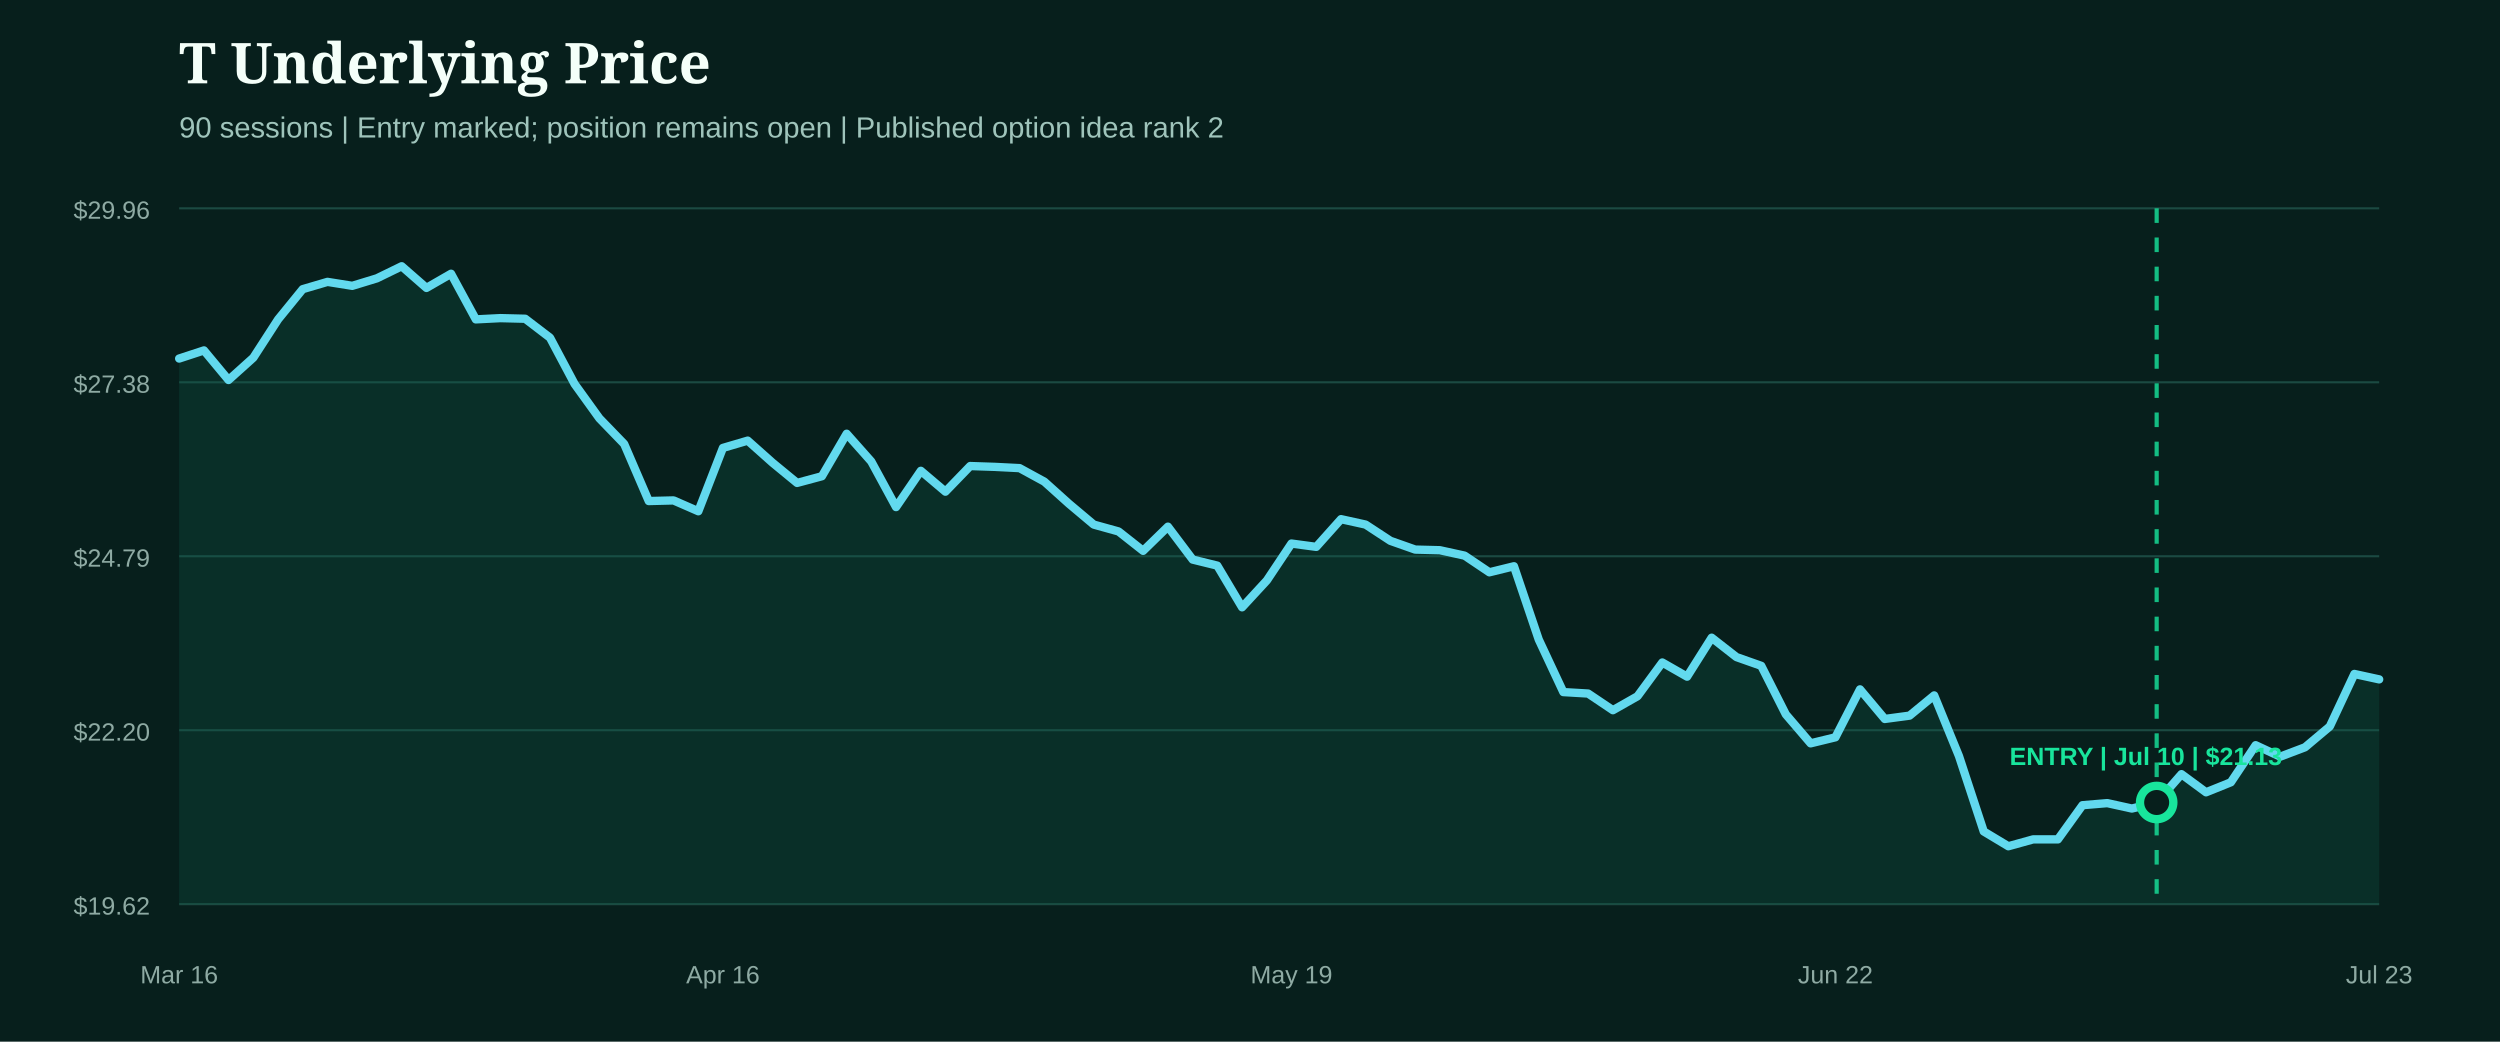
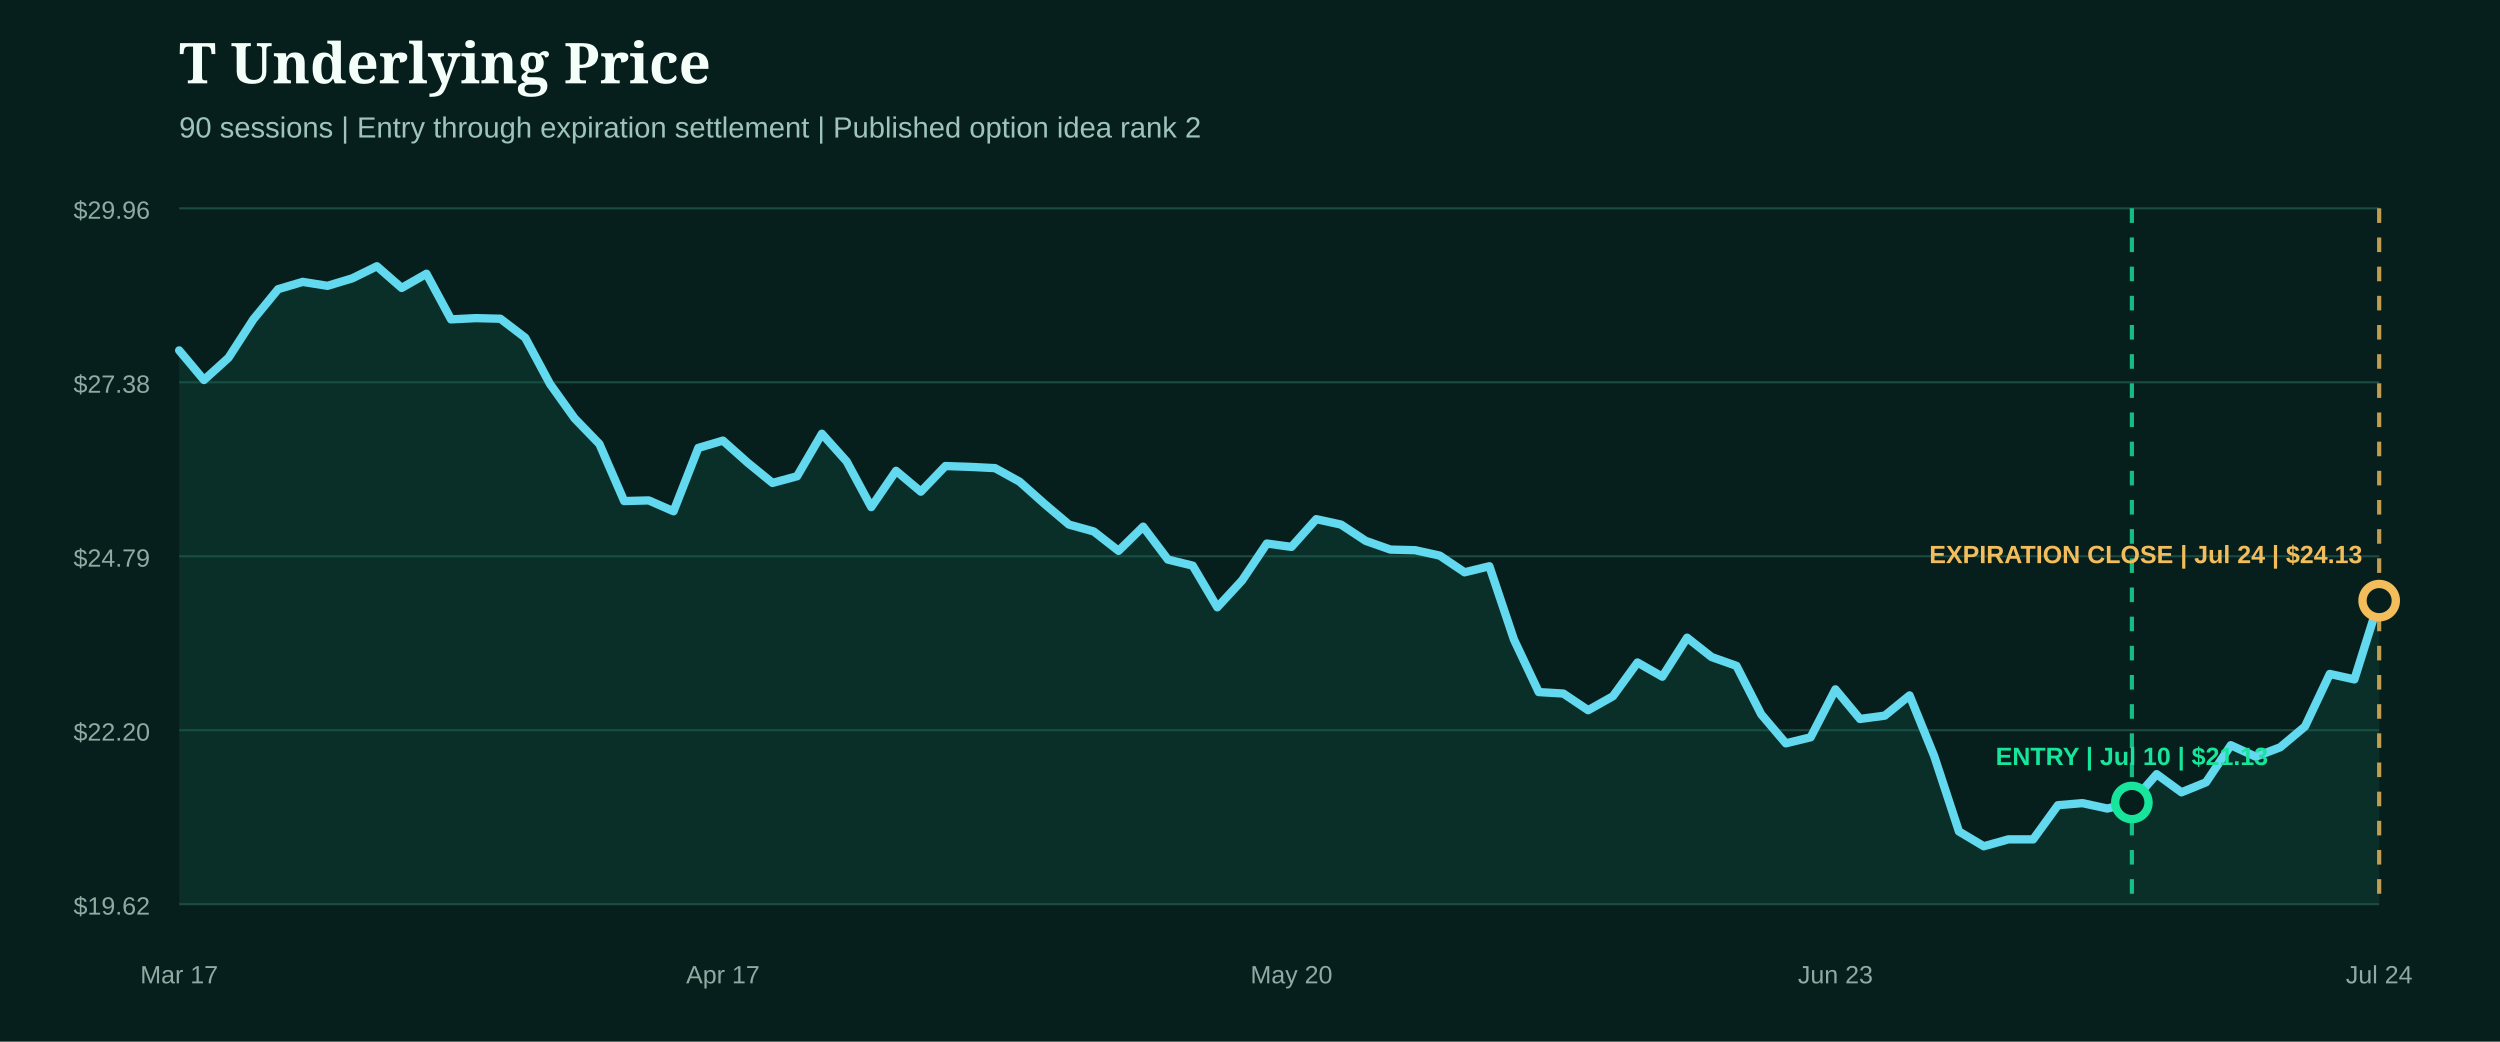
- <svg xmlns="http://www.w3.org/2000/svg" width="1200" height="500" viewBox="0 0 1200 500" role="img" aria-label="T underlying price from entry">
+ <svg xmlns="http://www.w3.org/2000/svg" width="1200" height="500" viewBox="0 0 1200 500" role="img" aria-label="T underlying price from entry through expiration close">
  <rect width="1200" height="500" fill="#071f1c" />
  <style>.head{fill:#f4fff9;font:800 27px Georgia,serif}.sub{fill:#9fc4bb;font:14px Arial,sans-serif}.axis{fill:#8eaaa3;font:12px Arial,sans-serif}.marker{font:800 12px Arial,sans-serif}</style>
  <text x="86" y="40" class="head">T Underlying Price</text>
-   <text x="86" y="66" class="sub">90 sessions | Entry marked; position remains open | Published option idea rank 2</text>
+   <text x="86" y="66" class="sub">90 sessions | Entry through expiration settlement | Published option idea rank 2</text>
  <line x1="86" x2="1142" y1="100.0" y2="100.0" stroke="#1b4a42" stroke-width="1" />
  <text x="72" y="105.0" text-anchor="end" class="axis">$29.96</text>
  <line x1="86" x2="1142" y1="183.5" y2="183.5" stroke="#1b4a42" stroke-width="1" />
  <text x="72" y="188.5" text-anchor="end" class="axis">$27.38</text>
  <line x1="86" x2="1142" y1="267.0" y2="267.0" stroke="#1b4a42" stroke-width="1" />
  <text x="72" y="272.0" text-anchor="end" class="axis">$24.79</text>
  <line x1="86" x2="1142" y1="350.5" y2="350.5" stroke="#1b4a42" stroke-width="1" />
  <text x="72" y="355.5" text-anchor="end" class="axis">$22.20</text>
  <line x1="86" x2="1142" y1="434.0" y2="434.0" stroke="#1b4a42" stroke-width="1" />
  <text x="72" y="439.0" text-anchor="end" class="axis">$19.62</text>
-   <path d="M86.0,172.1 L97.9,168.2 L109.7,182.4 L121.6,171.7 L133.5,153.3 L145.3,138.8 L157.2,135.3 L169.1,137.2 L180.9,133.6 L192.8,127.8 L204.7,138.2 L216.5,131.4 L228.4,153.3 L240.2,152.7 L252.1,153.0 L264.0,162.1 L275.8,184.3 L287.7,200.8 L299.6,213.1 L311.4,240.5 L323.3,240.2 L335.2,245.4 L347.0,215.0 L358.9,211.5 L370.8,222.1 L382.6,231.8 L394.5,228.6 L406.4,208.2 L418.2,221.5 L430.1,243.4 L442.0,226.0 L453.8,236.0 L465.7,223.7 L477.6,224.1 L489.4,224.7 L501.3,231.2 L513.1,241.8 L525.0,251.8 L536.9,255.1 L548.7,264.4 L560.6,252.8 L572.5,268.6 L584.3,271.5 L596.2,291.5 L608.1,278.6 L619.9,260.9 L631.8,262.5 L643.7,249.2 L655.5,251.8 L667.4,259.6 L679.3,263.8 L691.1,264.1 L703.0,266.7 L714.9,274.7 L726.7,271.8 L738.6,307.0 L750.4,332.2 L762.3,332.9 L774.2,340.9 L786.0,334.2 L797.9,318.0 L809.8,324.8 L821.6,306.1 L833.5,315.4 L845.4,319.6 L857.2,342.9 L869.1,356.8 L881.0,353.9 L892.8,330.9 L904.7,345.1 L916.6,343.5 L928.4,333.8 L940.3,362.9 L952.2,399.1 L964.0,406.2 L975.9,402.9 L987.8,402.9 L999.6,386.5 L1011.5,385.5 L1023.3,388.1 L1035.2,385.2 L1047.1,371.6 L1058.9,380.3 L1070.8,375.5 L1082.7,357.7 L1094.5,363.2 L1106.4,358.7 L1118.3,348.7 L1130.1,323.5 L1142.0,326.1 L1142.0,434.0 L86.0,434.0 Z" fill="#0f5949" opacity="0.28" />
-   <path d="M86.0,172.1 L97.9,168.2 L109.7,182.4 L121.6,171.7 L133.5,153.3 L145.3,138.8 L157.2,135.3 L169.1,137.2 L180.9,133.6 L192.8,127.8 L204.7,138.2 L216.5,131.4 L228.4,153.3 L240.2,152.7 L252.1,153.0 L264.0,162.1 L275.8,184.3 L287.7,200.8 L299.6,213.1 L311.4,240.5 L323.3,240.2 L335.2,245.4 L347.0,215.0 L358.9,211.5 L370.8,222.1 L382.6,231.8 L394.5,228.6 L406.4,208.2 L418.2,221.5 L430.1,243.4 L442.0,226.0 L453.8,236.0 L465.7,223.7 L477.6,224.1 L489.4,224.7 L501.3,231.2 L513.1,241.8 L525.0,251.8 L536.9,255.1 L548.7,264.4 L560.6,252.8 L572.5,268.6 L584.3,271.5 L596.2,291.5 L608.1,278.6 L619.9,260.9 L631.8,262.5 L643.7,249.2 L655.5,251.8 L667.4,259.6 L679.3,263.8 L691.1,264.1 L703.0,266.7 L714.9,274.7 L726.7,271.8 L738.6,307.0 L750.4,332.2 L762.3,332.9 L774.2,340.9 L786.0,334.2 L797.9,318.0 L809.8,324.8 L821.6,306.1 L833.5,315.4 L845.4,319.6 L857.2,342.9 L869.1,356.8 L881.0,353.9 L892.8,330.9 L904.7,345.1 L916.6,343.5 L928.4,333.8 L940.3,362.9 L952.2,399.1 L964.0,406.2 L975.9,402.9 L987.8,402.9 L999.6,386.5 L1011.5,385.5 L1023.3,388.1 L1035.2,385.2 L1047.1,371.6 L1058.9,380.3 L1070.8,375.5 L1082.7,357.7 L1094.5,363.2 L1106.4,358.7 L1118.3,348.7 L1130.1,323.5 L1142.0,326.1" fill="none" stroke="#62d9ee" stroke-width="4" stroke-linecap="round" stroke-linejoin="round" />
+   <path d="M86.0,168.2 L97.9,182.4 L109.7,171.7 L121.6,153.3 L133.5,138.8 L145.3,135.3 L157.2,137.2 L169.1,133.6 L180.9,127.8 L192.8,138.2 L204.7,131.4 L216.5,153.3 L228.4,152.7 L240.2,153.0 L252.1,162.1 L264.0,184.3 L275.8,200.8 L287.7,213.1 L299.6,240.5 L311.4,240.2 L323.3,245.4 L335.2,215.0 L347.0,211.5 L358.9,222.1 L370.8,231.8 L382.6,228.6 L394.5,208.2 L406.4,221.5 L418.2,243.4 L430.1,226.0 L442.0,236.0 L453.8,223.7 L465.7,224.1 L477.6,224.7 L489.4,231.2 L501.3,241.8 L513.1,251.8 L525.0,255.1 L536.9,264.4 L548.7,252.8 L560.6,268.6 L572.5,271.5 L584.3,291.5 L596.2,278.6 L608.1,260.9 L619.9,262.5 L631.8,249.2 L643.7,251.8 L655.5,259.6 L667.4,263.8 L679.3,264.1 L691.1,266.7 L703.0,274.7 L714.9,271.8 L726.7,307.0 L738.6,332.2 L750.4,332.9 L762.3,340.9 L774.2,334.2 L786.0,318.0 L797.9,324.8 L809.8,306.1 L821.6,315.4 L833.5,319.6 L845.4,342.9 L857.2,356.8 L869.1,353.9 L881.0,330.9 L892.8,345.1 L904.7,343.5 L916.6,333.8 L928.4,362.9 L940.3,399.1 L952.2,406.2 L964.0,402.9 L975.9,402.9 L987.8,386.5 L999.6,385.5 L1011.5,388.1 L1023.3,385.2 L1035.2,371.6 L1047.1,380.3 L1058.9,375.5 L1070.8,357.7 L1082.7,363.2 L1094.5,358.7 L1106.4,348.7 L1118.3,323.5 L1130.1,326.1 L1142.0,288.3 L1142.0,434.0 L86.0,434.0 Z" fill="#0f5949" opacity="0.28" />
+   <path d="M86.0,168.2 L97.9,182.4 L109.7,171.7 L121.6,153.3 L133.5,138.8 L145.3,135.3 L157.2,137.2 L169.1,133.6 L180.9,127.8 L192.8,138.2 L204.7,131.4 L216.5,153.3 L228.4,152.7 L240.2,153.0 L252.1,162.1 L264.0,184.3 L275.8,200.8 L287.7,213.1 L299.6,240.5 L311.4,240.2 L323.3,245.4 L335.2,215.0 L347.0,211.5 L358.9,222.1 L370.8,231.8 L382.6,228.6 L394.5,208.2 L406.4,221.5 L418.2,243.4 L430.1,226.0 L442.0,236.0 L453.8,223.7 L465.7,224.1 L477.6,224.7 L489.4,231.2 L501.3,241.8 L513.1,251.8 L525.0,255.1 L536.9,264.4 L548.7,252.8 L560.6,268.6 L572.5,271.5 L584.3,291.5 L596.2,278.6 L608.1,260.9 L619.9,262.5 L631.8,249.2 L643.7,251.8 L655.5,259.6 L667.4,263.8 L679.3,264.1 L691.1,266.7 L703.0,274.7 L714.9,271.8 L726.7,307.0 L738.6,332.2 L750.4,332.9 L762.3,340.9 L774.2,334.2 L786.0,318.0 L797.9,324.8 L809.8,306.1 L821.6,315.4 L833.5,319.6 L845.4,342.9 L857.2,356.8 L869.1,353.9 L881.0,330.9 L892.8,345.1 L904.7,343.5 L916.6,333.8 L928.4,362.9 L940.3,399.1 L952.2,406.2 L964.0,402.9 L975.9,402.9 L987.8,386.5 L999.6,385.5 L1011.5,388.1 L1023.3,385.2 L1035.2,371.6 L1047.1,380.3 L1058.9,375.5 L1070.8,357.7 L1082.7,363.2 L1094.5,358.7 L1106.4,348.7 L1118.3,323.5 L1130.1,326.1 L1142.0,288.3" fill="none" stroke="#62d9ee" stroke-width="4" stroke-linecap="round" stroke-linejoin="round" />
  <g>
-     <line x1="1035.2" x2="1035.2" y1="100" y2="434" stroke="#18e59c" stroke-width="2" stroke-dasharray="7 7" opacity="0.8" />
-     <circle cx="1035.2" cy="385.2" r="8" fill="#071f1c" stroke="#18e59c" stroke-width="4" />
-     <text x="1030.0" y="367.2" text-anchor="middle" class="marker" fill="#18e59c">ENTRY | Jul 10 | $21.13</text>
+     <line x1="1023.3" x2="1023.3" y1="100" y2="434" stroke="#18e59c" stroke-width="2" stroke-dasharray="7 7" opacity="0.8" />
+     <circle cx="1023.3" cy="385.2" r="8" fill="#071f1c" stroke="#18e59c" stroke-width="4" />
+     <text x="1023.3" y="367.2" text-anchor="middle" class="marker" fill="#18e59c">ENTRY | Jul 10 | $21.13</text>
  </g>
-   <text x="86.0" y="472" text-anchor="middle" class="axis">Mar 16</text>
-   <text x="347.0" y="472" text-anchor="middle" class="axis">Apr 16</text>
-   <text x="619.9" y="472" text-anchor="middle" class="axis">May 19</text>
-   <text x="881.0" y="472" text-anchor="middle" class="axis">Jun 22</text>
-   <text x="1142.0" y="472" text-anchor="middle" class="axis">Jul 23</text>
+   <g>
+     <line x1="1142.0" x2="1142.0" y1="100" y2="434" stroke="#f3bd5b" stroke-width="2" stroke-dasharray="7 7" opacity="0.8" />
+     <circle cx="1142.0" cy="288.3" r="8" fill="#071f1c" stroke="#f3bd5b" stroke-width="4" />
+     <text x="1030.0" y="270.3" text-anchor="middle" class="marker" fill="#f3bd5b">EXPIRATION CLOSE | Jul 24 | $24.13</text>
+   </g>
+   <text x="86.0" y="472" text-anchor="middle" class="axis">Mar 17</text>
+   <text x="347.0" y="472" text-anchor="middle" class="axis">Apr 17</text>
+   <text x="619.9" y="472" text-anchor="middle" class="axis">May 20</text>
+   <text x="881.0" y="472" text-anchor="middle" class="axis">Jun 23</text>
+   <text x="1142.0" y="472" text-anchor="middle" class="axis">Jul 24</text>
</svg>
